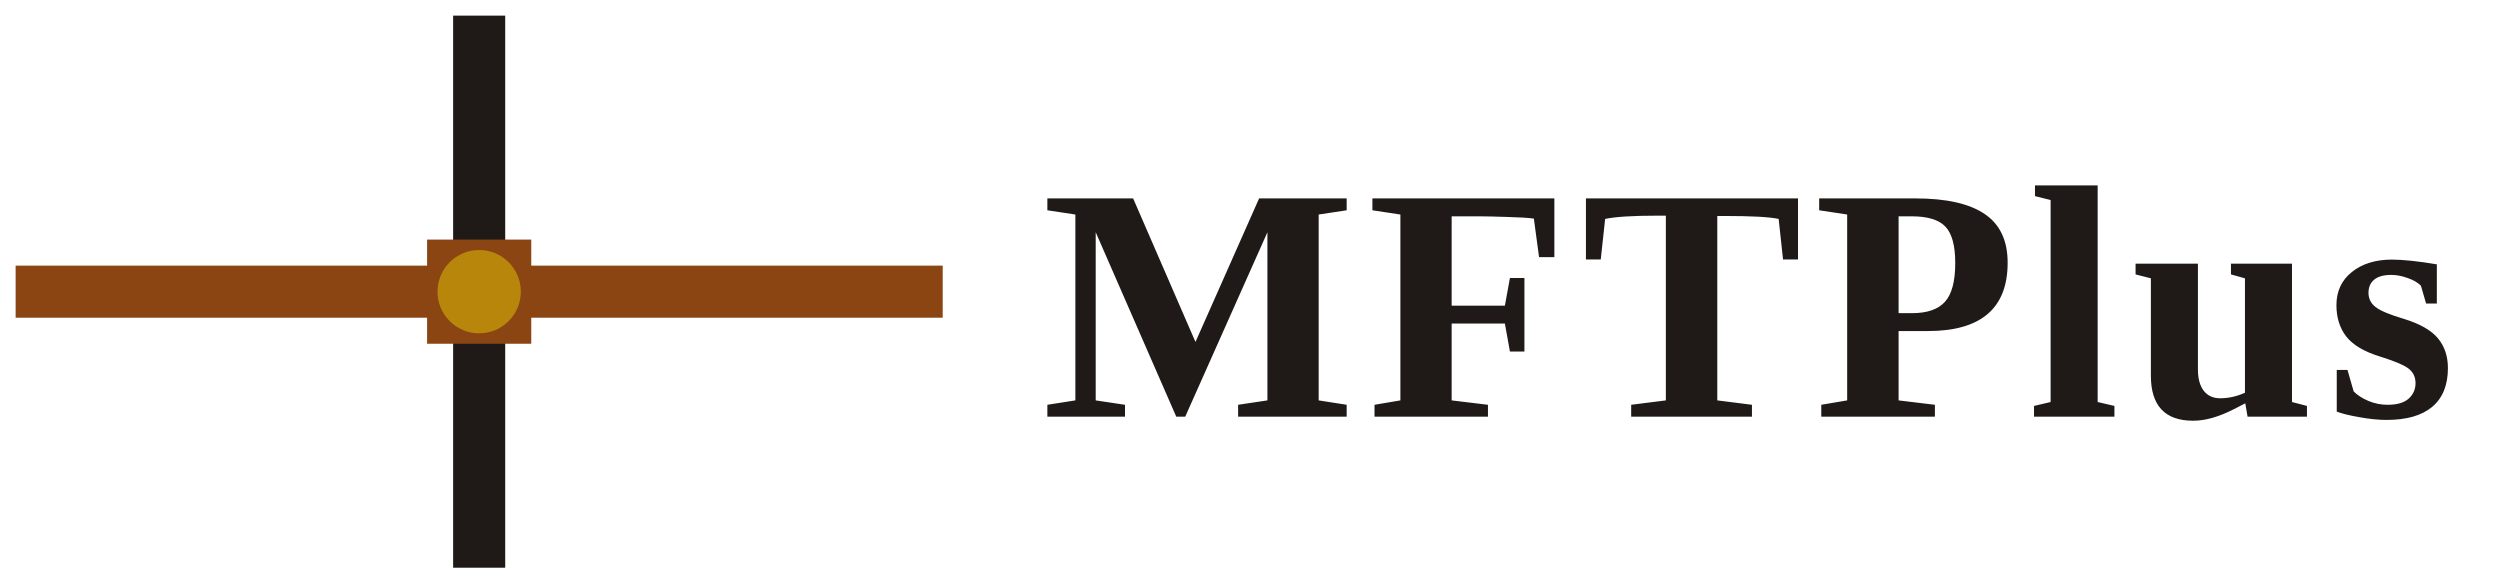
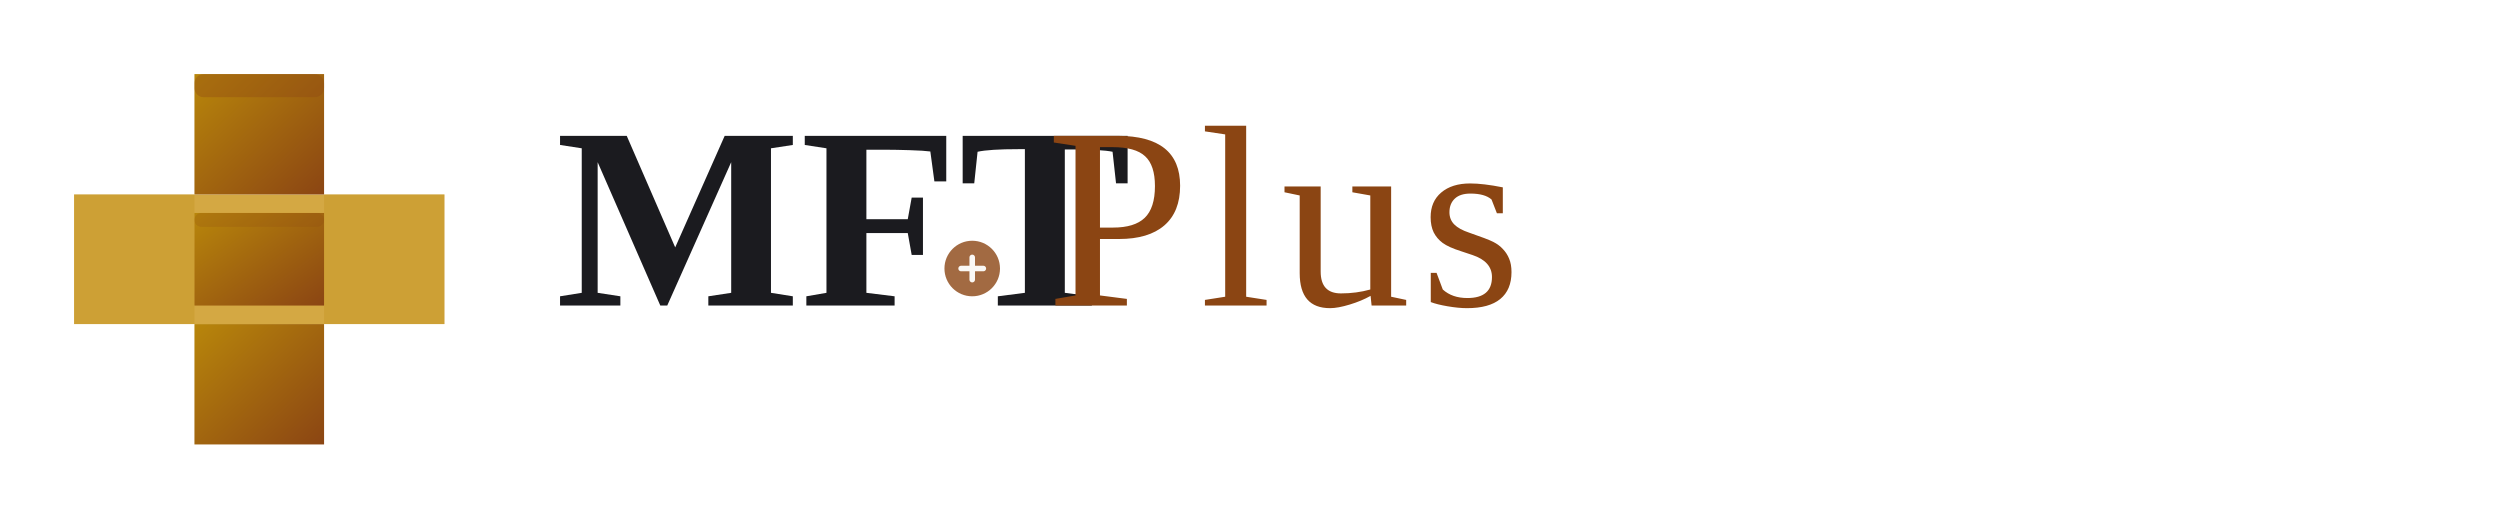
- <svg xmlns="http://www.w3.org/2000/svg" viewBox="0 0 240 56" fill="none" width="240" height="56">
-   <g stroke-width="5" stroke-linecap="square">
-     <line x1="4" y1="28" x2="88" y2="28" stroke="#8B4513" />
-     <line x1="46" y1="4" x2="46" y2="52" stroke="#1F1A17" />
+ <svg xmlns="http://www.w3.org/2000/svg" viewBox="0 0 270 56" width="270" height="56">
+   <defs>
+     <linearGradient id="goldGradientFullLight" x1="0%" y1="0%" x2="100%" y2="100%">
+       <stop offset="0%" style="stop-color:#B8860B;stop-opacity:1" />
+       <stop offset="100%" style="stop-color:#8B4513;stop-opacity:1" />
+     </linearGradient>
+     <style>
+       .mft-text { font-family: Georgia, 'Times New Roman', serif; font-weight: 700; fill: #1b1b1f; }
+       .plus-text { font-family: Georgia, 'Times New Roman', serif; font-weight: 400; fill: #8B4513; }
+     </style>
+   </defs>
+   <g transform="translate(28, 28)">
+     <path d="M -20 -7 L 20 -7 L 20 7 L -20 7 Z" fill="#D4A843" stroke="none" />
+     <path d="M -7 -20 L 7 -20 L 7 -7 L -7 -7 Z" fill="url(#goldGradientFullLight)" stroke="none" />
+     <path d="M -7 -5 L -7 5 L 7 5 L 7 -5 Z" fill="url(#goldGradientFullLight)" stroke="none" />
+     <path d="M -7 7 L 7 7 L 7 20 L -7 20 Z" fill="url(#goldGradientFullLight)" stroke="none" />
+     <path d="M -20 -7 L -7 -7 L -7 7 L -20 7 Z" fill="#B8860B" stroke="none" opacity="0.25" />
+     <path d="M 7 -7 L 20 -7 L 20 7 L 7 7 Z" fill="#B8860B" stroke="none" opacity="0.25" />
+     <rect x="-7" y="-20" width="14" height="2.5" fill="#8B4513" opacity="0.35" rx="1" />
+     <rect x="-7" y="-5" width="14" height="1.5" fill="#8B4513" opacity="0.2" rx="0.75" />
  </g>
-   <rect x="41" y="23" width="10" height="10" fill="#8B4513" stroke="none" />
-   <circle cx="46" cy="28" r="4" fill="#B8860B" />
-   <text x="100" y="40" font-family="Georgia, 'Times New Roman', serif" font-weight="600" font-size="32" fill="#1F1A17" letter-spacing="1">
-     MFTPlus
-   </text>
+   <g transform="translate(60, 33)">
+     <text x="0" y="0" class="mft-text" font-size="28">MFT</text>
+     <text x="53" y="0" class="plus-text" font-size="28" letter-spacing="1">Plus</text>
+     <g transform="translate(45, -4)">
+       <circle r="3" fill="#8B4513" opacity="0.8" />
+       <path d="M 0 -1.2 L 0 1.2 M -1.2 0 L 1.2 0" stroke="#FAF8F5" stroke-width="0.6" stroke-linecap="round" />
+     </g>
+   </g>
</svg>
